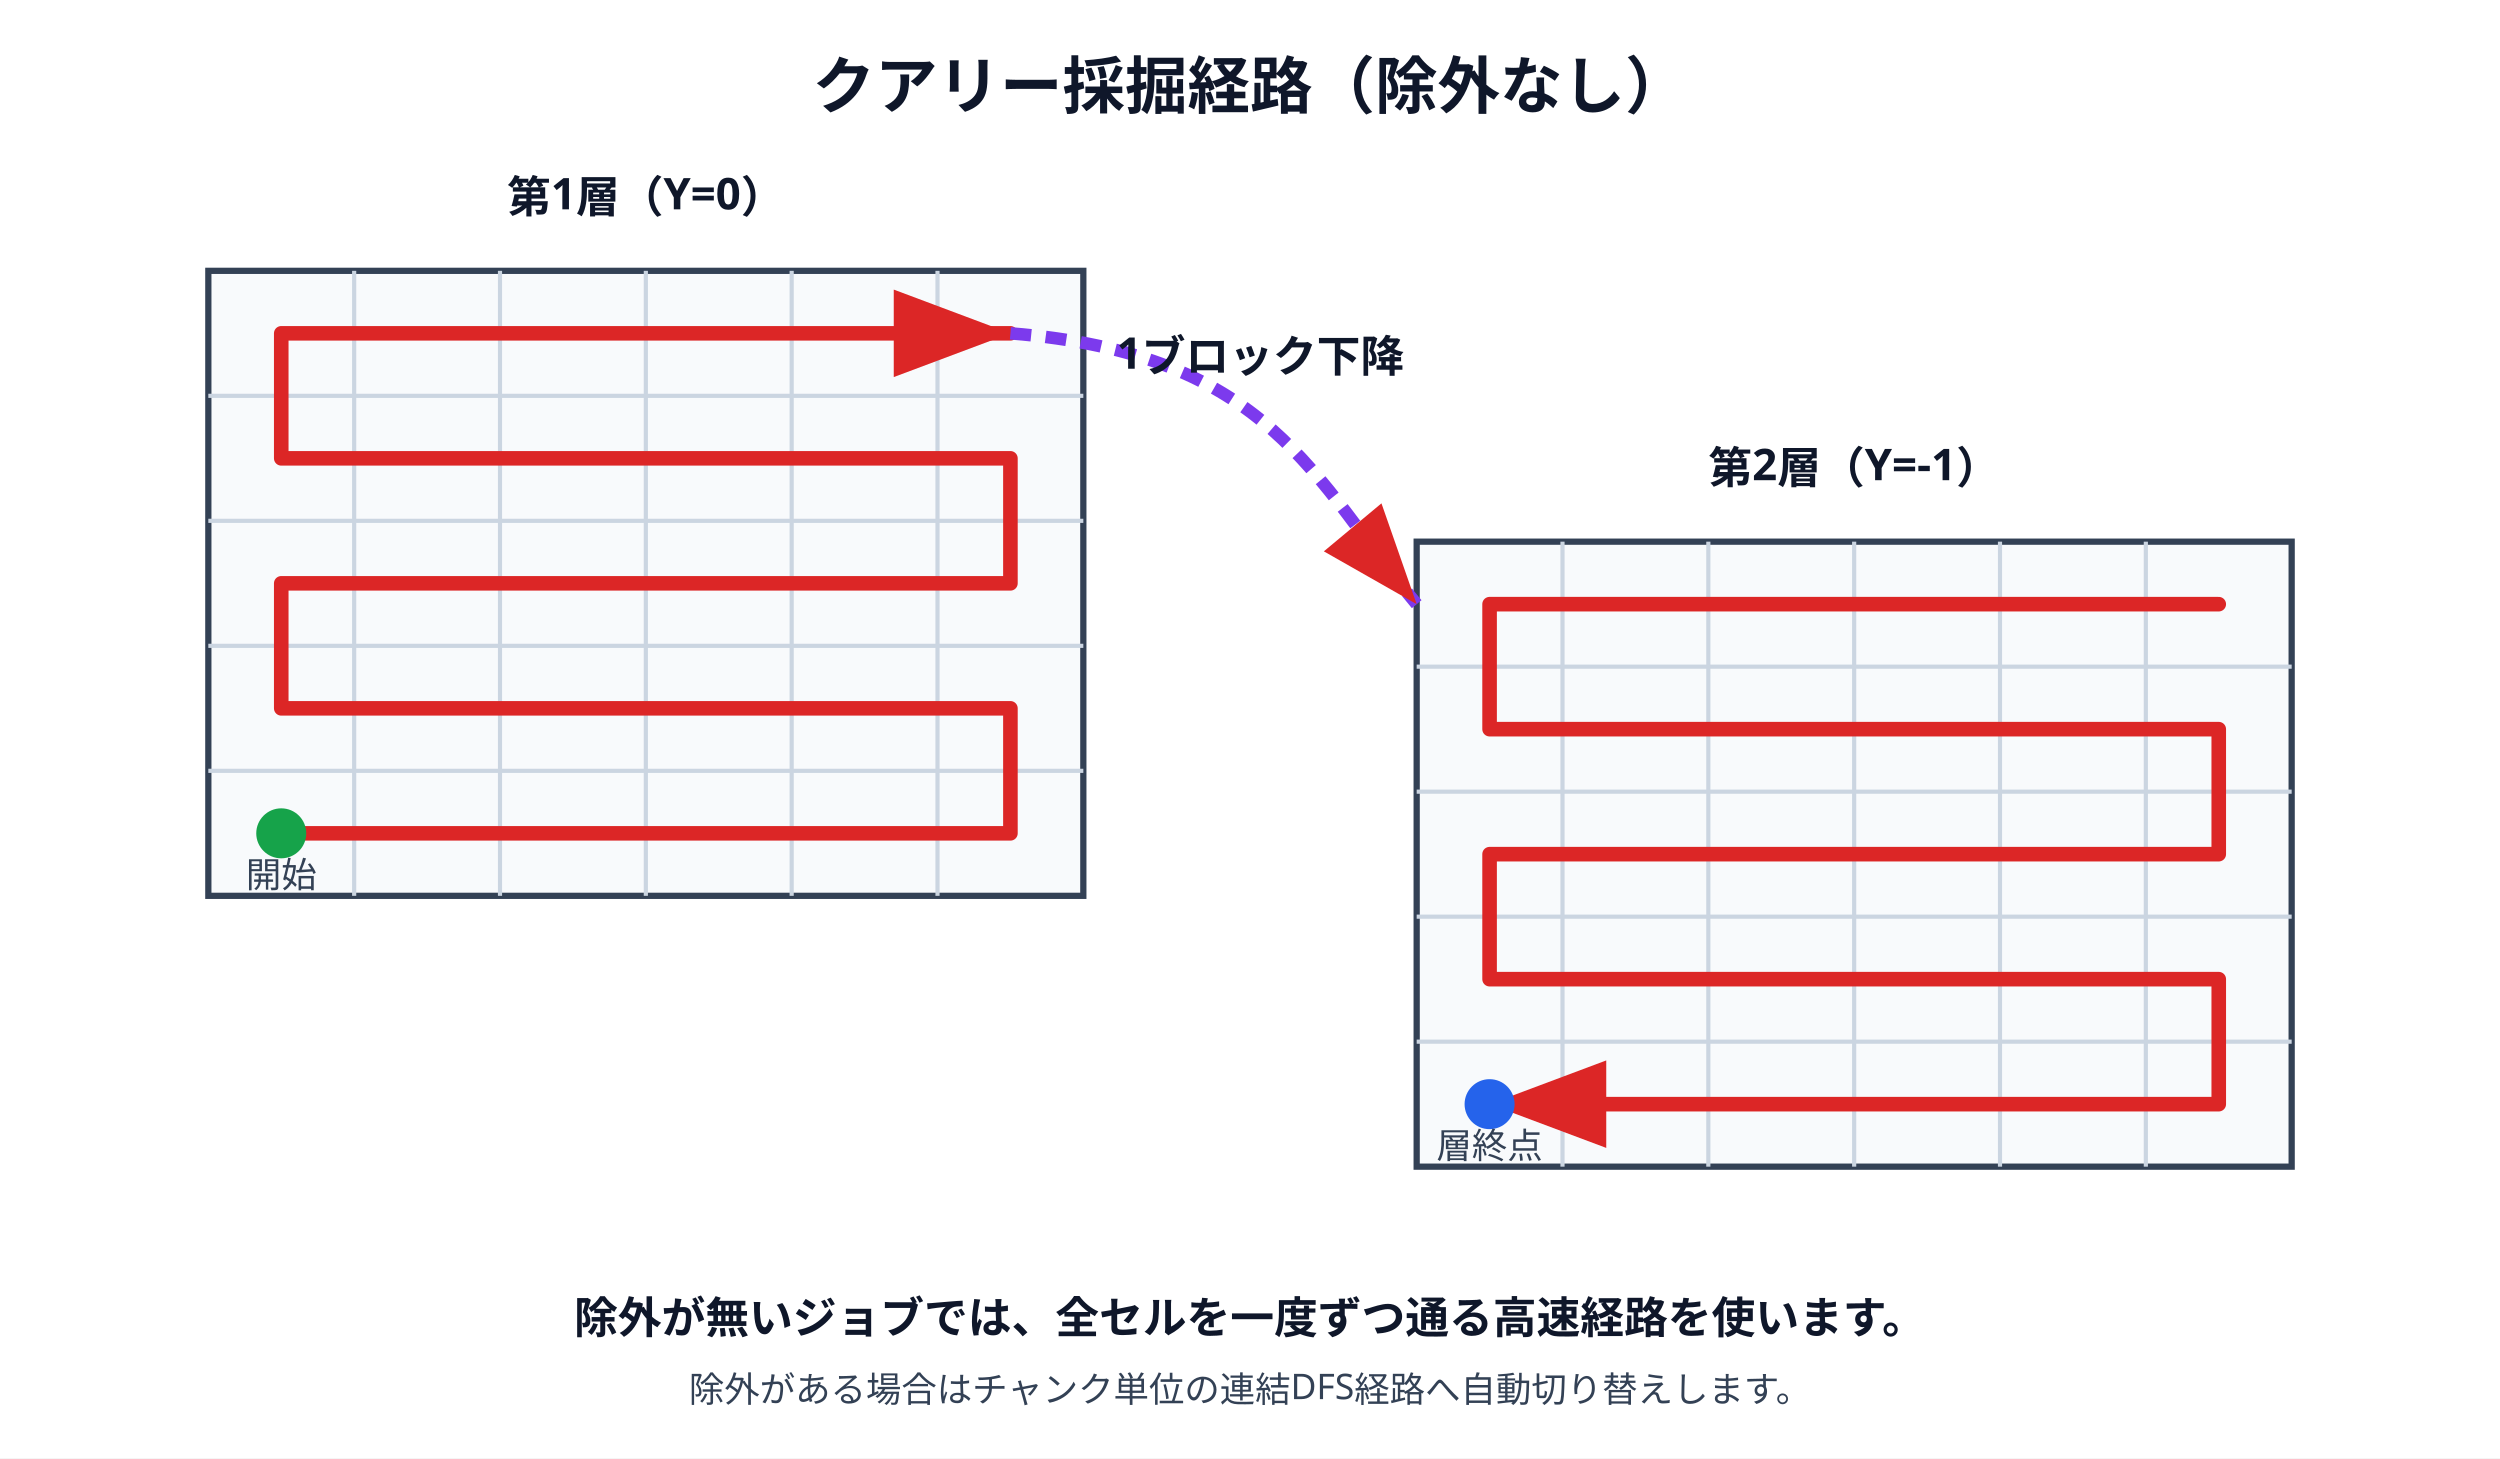
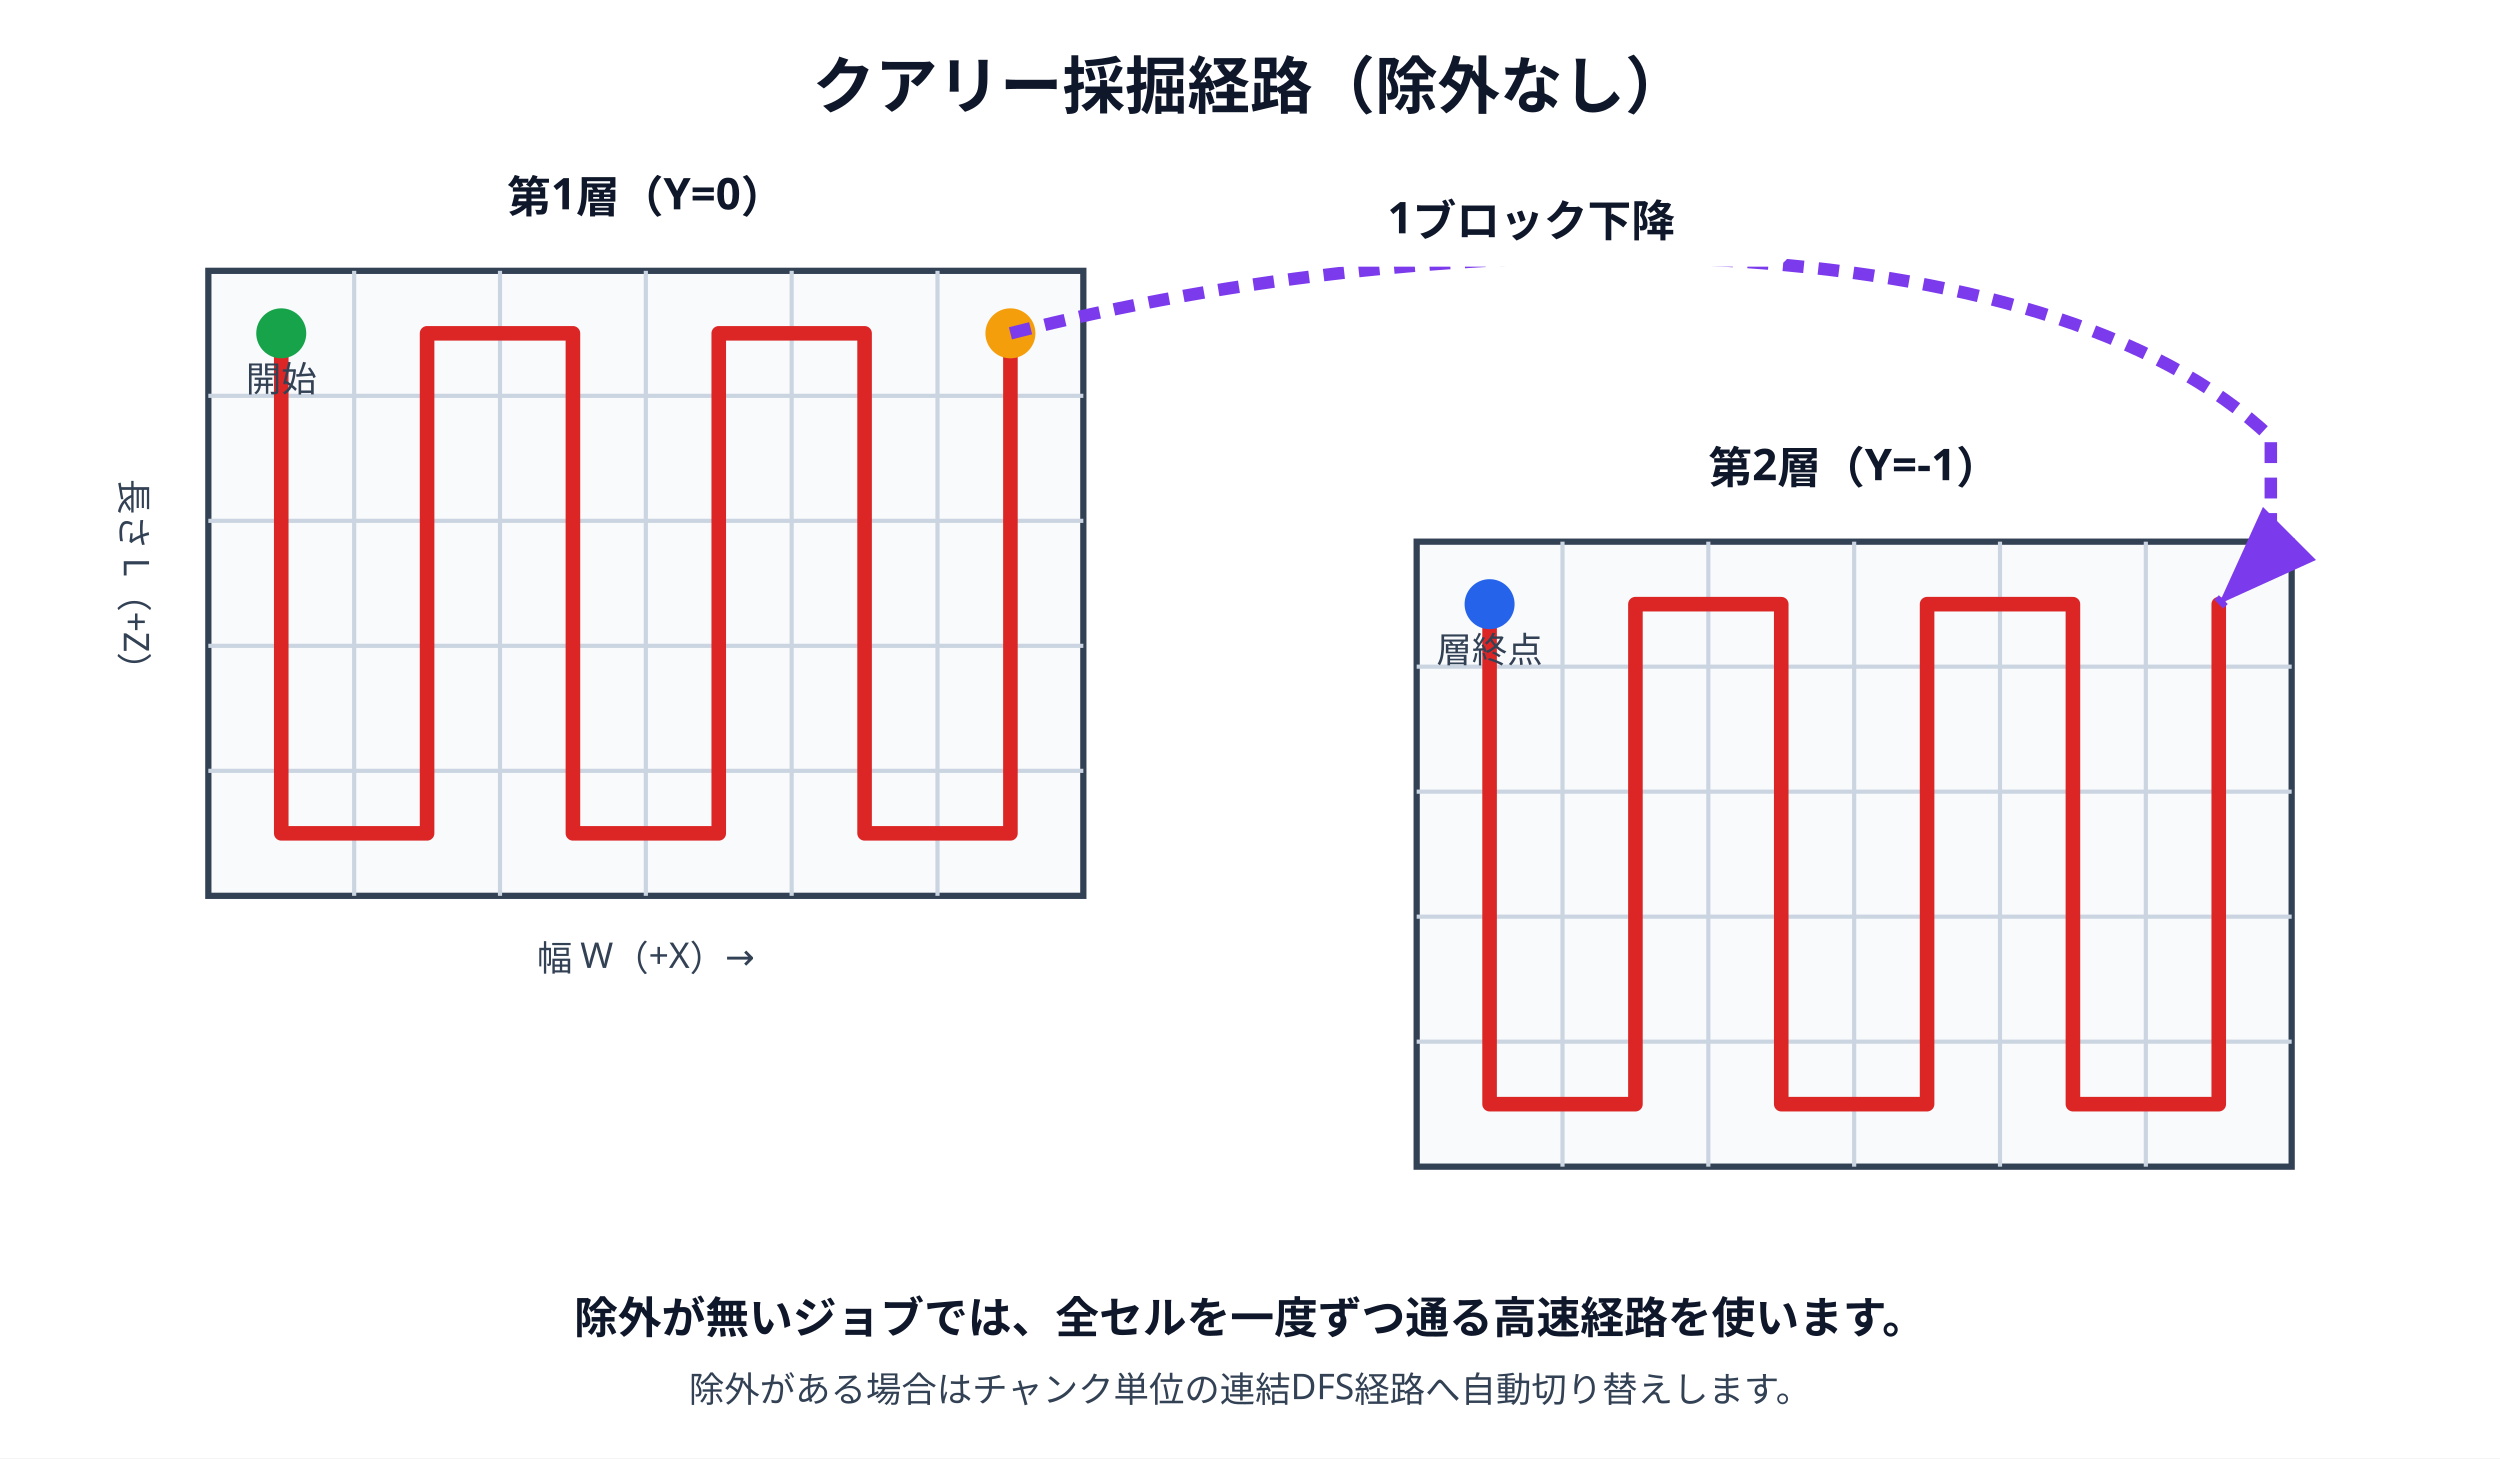
<svg xmlns="http://www.w3.org/2000/svg" width="1200" height="700" viewBox="0 0 1200 700" role="img" aria-labelledby="title desc">
  <defs>
-     <marker id="arrow" markerWidth="9" markerHeight="9" refX="8" refY="3" orient="auto">
-       <path d="M0,0 L0,6 L8,3 z" fill="#dc2626" />
+     <marker id="arrow-down" markerWidth="9" markerHeight="9" refX="8" refY="3" orient="auto">
+       <path d="M0,0 L0,6 L8,3 z" fill="#7c3aed" />
    </marker>
-     <style>.h{font:700 30px sans-serif;fill:#0f172a}.l{font:600 21px sans-serif;fill:#0f172a}.s{font:17px sans-serif;fill:#334155}.grid{stroke:#cbd5e1;stroke-width:2}.path{stroke:#dc2626;stroke-width:7;fill:none;stroke-linecap:round;stroke-linejoin:round;marker-end:url(#arrow)}.down{stroke:#7c3aed;stroke-width:6;stroke-dasharray:10 7;marker-end:url(#arrow)}</style>
+     <style>.h{font:700 30px sans-serif;fill:#0f172a}.l{font:600 21px sans-serif;fill:#0f172a}.s{font:17px sans-serif;fill:#334155}.grid{stroke:#cbd5e1;stroke-width:2}.path{stroke:#dc2626;stroke-width:7;fill:none;stroke-linecap:round;stroke-linejoin:round}.down{stroke:#7c3aed;stroke-width:6;stroke-dasharray:10 7;marker-end:url(#arrow-down)}</style>
  </defs>
  <rect width="1200" height="700" fill="#fff" />
  <text x="600" y="52" text-anchor="middle" class="h">クアリー採掘経路（除外なし）</text>
  <g transform="translate(100,130)">
    <text x="210" y="-28" text-anchor="middle" class="l">第1層（Y=0）</text>
    <rect x="0" y="0" width="420" height="300" fill="#f8fafc" stroke="#334155" stroke-width="3" />
    <g class="grid">
      <path d="M70 0V300 M140 0V300 M210 0V300 M280 0V300 M350 0V300 M0 60H420 M0 120H420 M0 180H420 M0 240H420" />
    </g>
-     <path class="path" d="M35 270 L385 270 L385 210 L35 210 L35 150 L385 150 L385 90 L35 90 L35 30 L385 30" />
-     <circle cx="35" cy="270" r="12" fill="#16a34a" />
-     <text x="35" y="296" text-anchor="middle" class="s">開始</text>
+     <path class="path" d="M35 30 L35 270 L105 270 L105 30 L175 30 L175 270 L245 270 L245 30 L315 30 L315 270 L385 270 L385 30" />
+     <circle cx="35" cy="30" r="12" fill="#16a34a" />
+     <text x="35" y="58" text-anchor="middle" class="s">開始</text>
+     <circle cx="385" cy="30" r="12" fill="#f59e0b" />
+     <text x="210" y="336" text-anchor="middle" class="s">幅 W（+X）→</text>
+     <text x="-42" y="150" text-anchor="middle" class="s" transform="rotate(90 -42 150)">長さ L（+Z）</text>
  </g>
  <g transform="translate(680,260)">
    <text x="210" y="-28" text-anchor="middle" class="l">第2層（Y=-1）</text>
    <rect x="0" y="0" width="420" height="300" fill="#f8fafc" stroke="#334155" stroke-width="3" />
    <g class="grid">
      <path d="M70 0V300 M140 0V300 M210 0V300 M280 0V300 M350 0V300 M0 60H420 M0 120H420 M0 180H420 M0 240H420" />
    </g>
-     <path class="path" d="M385 30 L35 30 L35 90 L385 90 L385 150 L35 150 L35 210 L385 210 L385 270 L35 270" />
-     <circle cx="35" cy="270" r="12" fill="#2563eb" />
-     <text x="35" y="296" text-anchor="middle" class="s">層終点</text>
+     <path class="path" d="M385 30 L385 270 L315 270 L315 30 L245 30 L245 270 L175 270 L175 30 L105 30 L105 270 L35 270 L35 30" />
+     <circle cx="35" cy="30" r="12" fill="#2563eb" />
+     <text x="35" y="58" text-anchor="middle" class="s">層終点</text>
  </g>
-   <path class="down" d="M485 160 C610 170,630 230,680 290" fill="none" />
-   <text x="605" y="177" text-anchor="middle" class="l" fill="#7c3aed">1ブロック下降</text>
+   <path class="down" d="M485 160 C700 105,980 105,1090 210 L1090 265 L1065 290" fill="none" />
+   <rect x="610" y="80" width="250" height="48" rx="10" fill="#fff" />
+   <text x="735" y="112" text-anchor="middle" class="l" fill="#7c3aed">1ブロック下降</text>
  <text x="600" y="640" text-anchor="middle" class="l">除外が無いジョブでは、全セルを一度ずつ通る高速経路を使います。</text>
  <text x="600" y="673" text-anchor="middle" class="s">除外がある場合はチャンク単位の連結DFS経路へ自動切り替えします。</text>
</svg>
